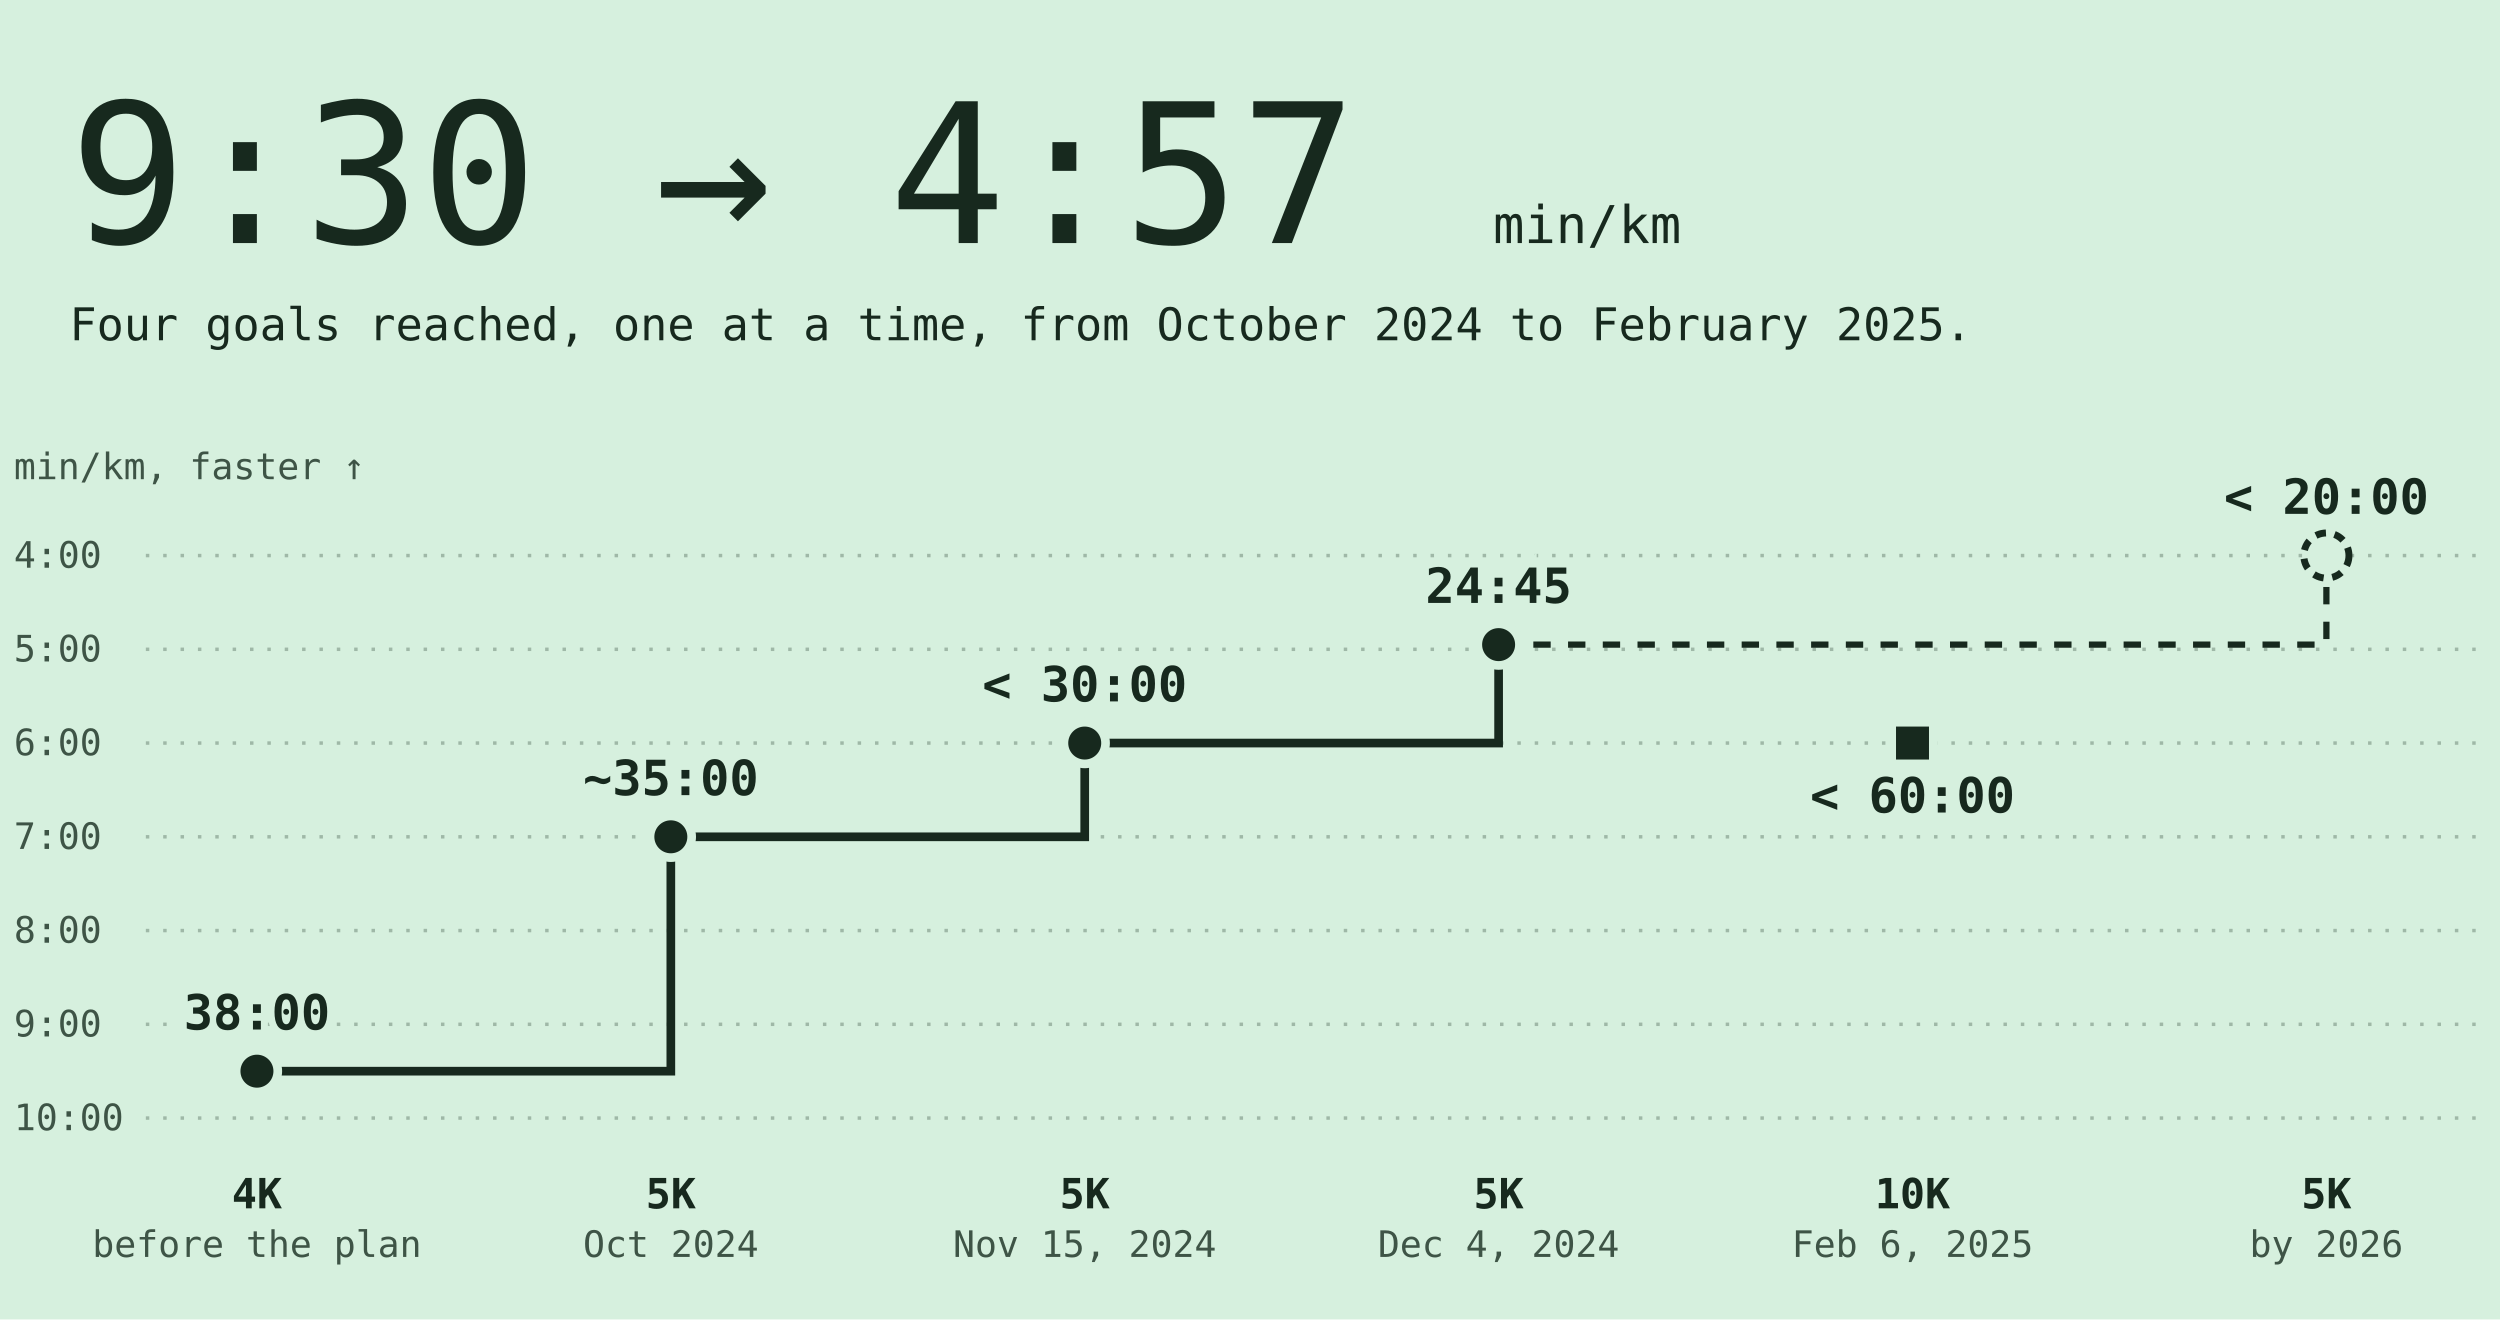
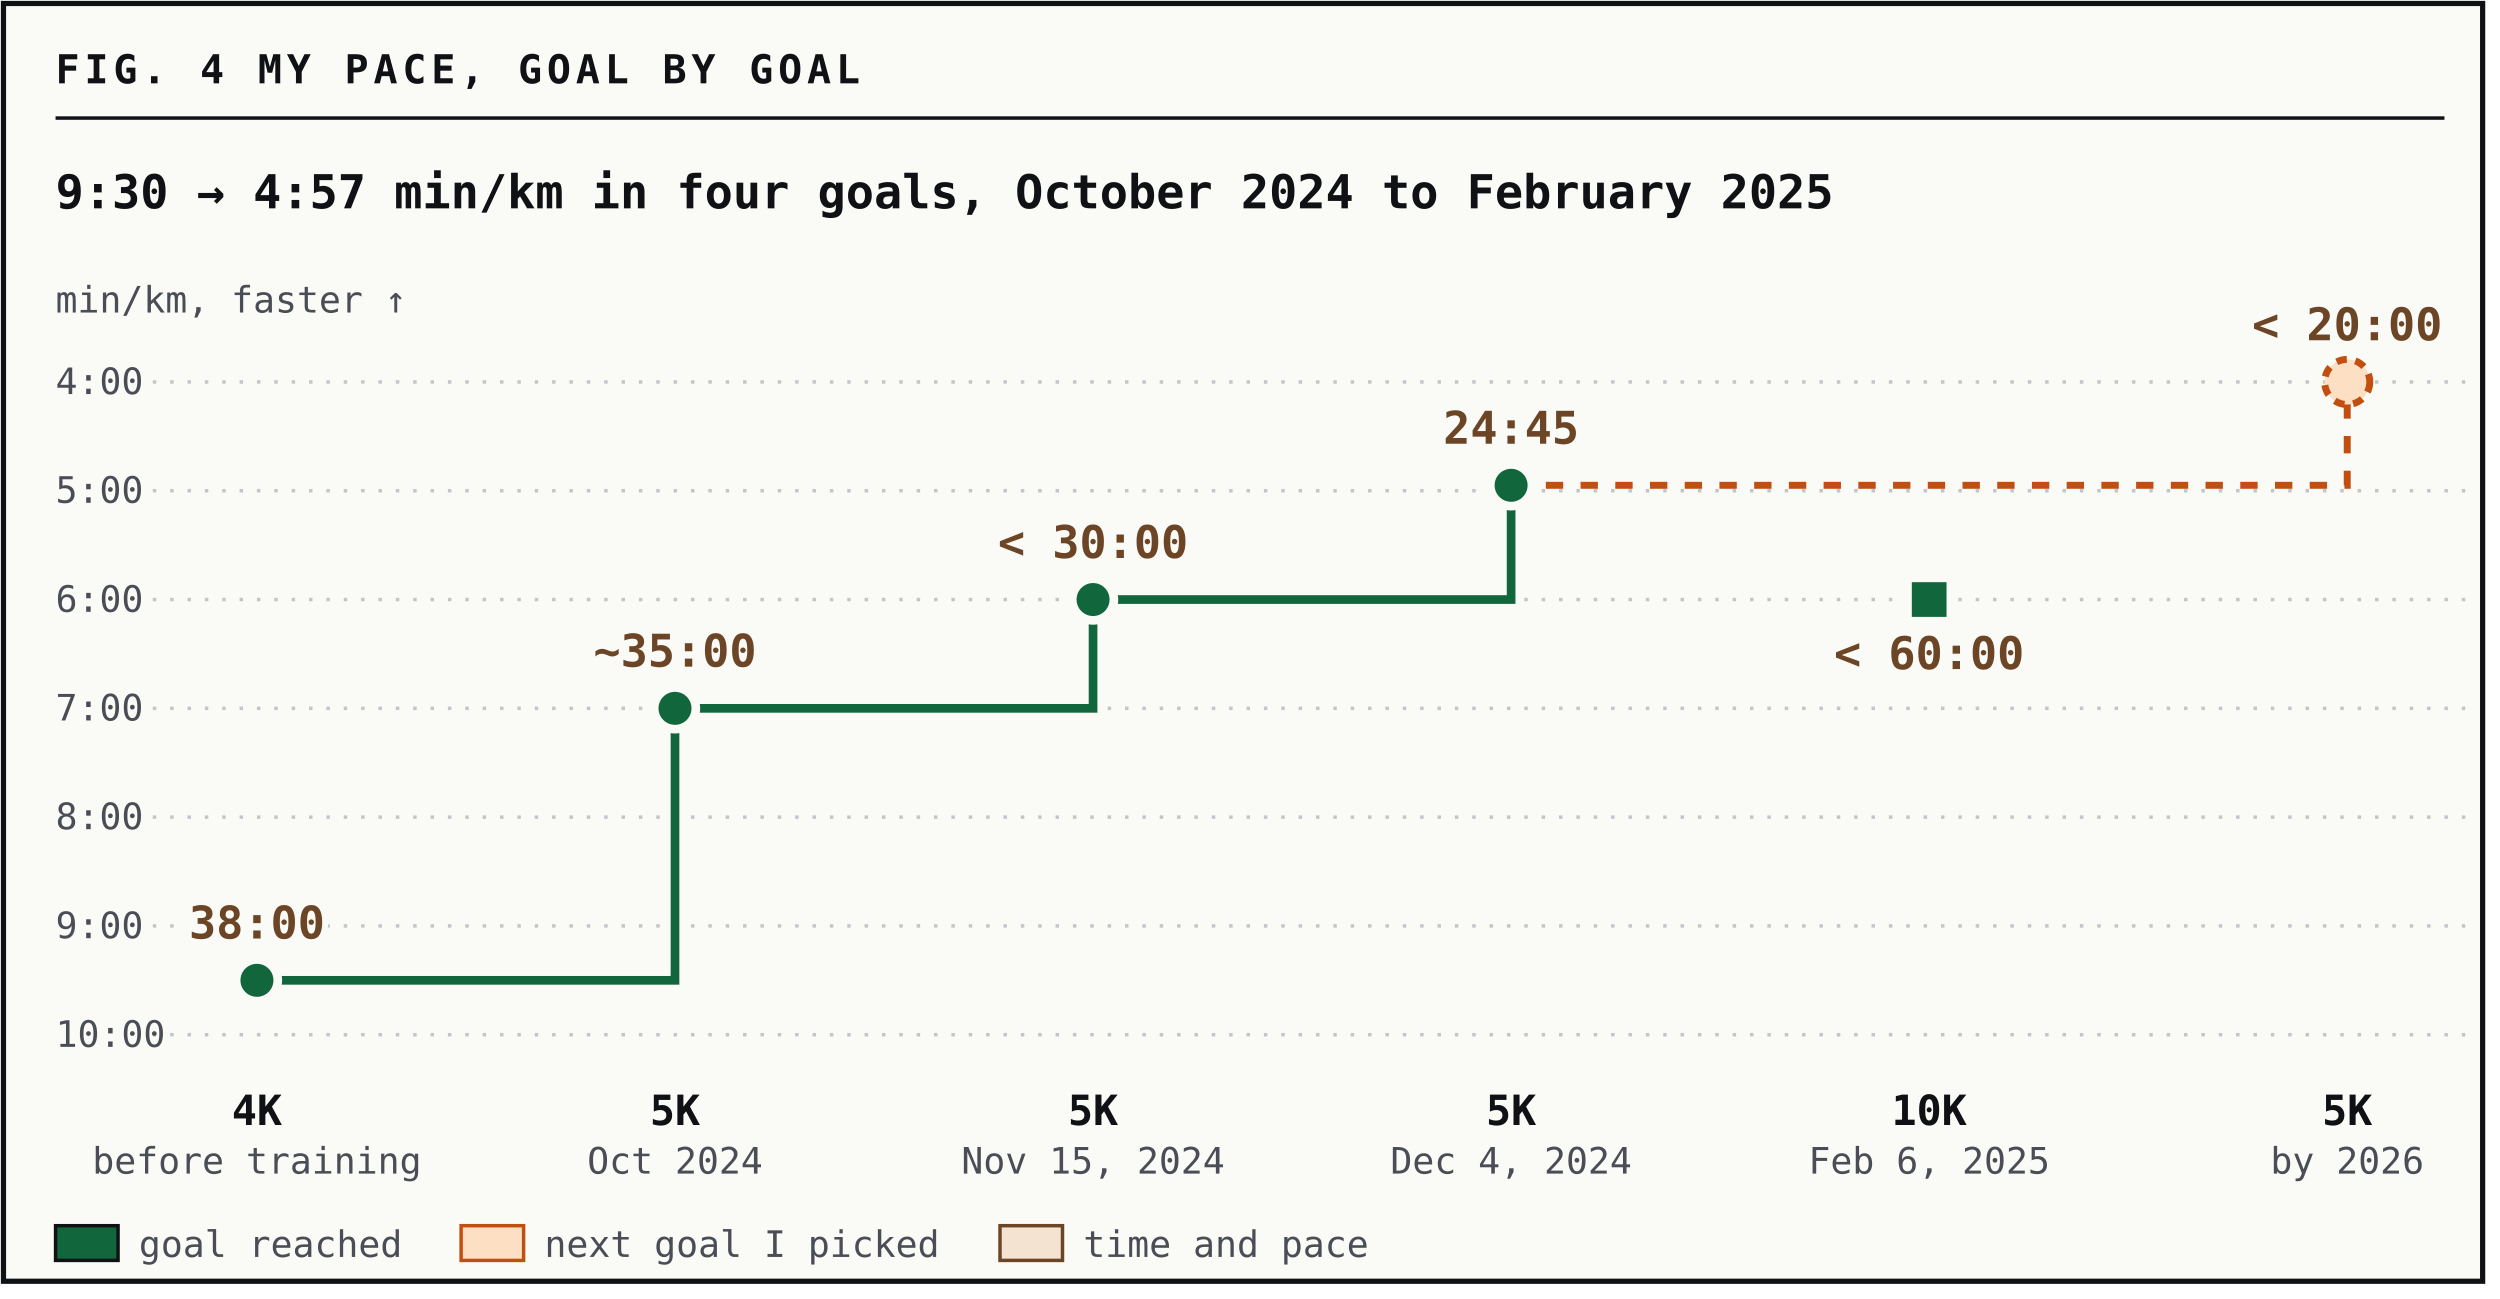
- <svg xmlns="http://www.w3.org/2000/svg" viewBox="0 0 720 380" width="720" height="380" style="font-family:'JetBrains Mono',ui-monospace,Menlo,monospace">
-   <rect width="720" height="380" fill="#d6f0de" />
-   <text x="20.0" y="70.0" font-size="56" font-weight="400" fill="#17291e" text-anchor="start">9:30 → 4:57</text>
-   <text x="430.0" y="70.0" font-size="15" font-weight="400" fill="#17291e" text-anchor="start">min/km</text>
-   <text x="20.0" y="98.0" font-size="13" font-weight="400" fill="#17291e" text-anchor="start">Four goals reached, one at a time, from October 2024 to February 2025.</text>
-   <line x1="42" x2="716" y1="160.0" y2="160.0" stroke="#9fb8a7" stroke-dasharray="1 4" />
-   <text x="4.0" y="163.5" font-size="10.5" font-weight="400" fill="#3e5446" text-anchor="start">4:00</text>
-   <line x1="42" x2="716" y1="187.0" y2="187.0" stroke="#9fb8a7" stroke-dasharray="1 4" />
-   <text x="4.0" y="190.5" font-size="10.5" font-weight="400" fill="#3e5446" text-anchor="start">5:00</text>
-   <line x1="42" x2="716" y1="214.0" y2="214.0" stroke="#9fb8a7" stroke-dasharray="1 4" />
-   <text x="4.0" y="217.5" font-size="10.5" font-weight="400" fill="#3e5446" text-anchor="start">6:00</text>
-   <line x1="42" x2="716" y1="241.0" y2="241.0" stroke="#9fb8a7" stroke-dasharray="1 4" />
-   <text x="4.0" y="244.5" font-size="10.5" font-weight="400" fill="#3e5446" text-anchor="start">7:00</text>
-   <line x1="42" x2="716" y1="268.0" y2="268.0" stroke="#9fb8a7" stroke-dasharray="1 4" />
-   <text x="4.0" y="271.5" font-size="10.5" font-weight="400" fill="#3e5446" text-anchor="start">8:00</text>
-   <line x1="42" x2="716" y1="295.0" y2="295.0" stroke="#9fb8a7" stroke-dasharray="1 4" />
-   <text x="4.0" y="298.5" font-size="10.5" font-weight="400" fill="#3e5446" text-anchor="start">9:00</text>
-   <line x1="42" x2="716" y1="322.0" y2="322.0" stroke="#9fb8a7" stroke-dasharray="1 4" />
-   <text x="4.0" y="325.5" font-size="10.5" font-weight="400" fill="#3e5446" text-anchor="start">10:00</text>
-   <path d="M74.0,308.5 H193.2 V241.0 H312.4 V214.0 H431.6 V185.65" fill="none" stroke="#17291e" stroke-width="2.5" />
-   <path d="M431.6,185.65 H670.0 V160.0" fill="none" stroke="#17291e" stroke-width="1.8" stroke-dasharray="5 5" />
-   <circle cx="74.0" cy="308.5" r="6" fill="#17291e" stroke="#d6f0de" stroke-width="2.5" />
-   <text x="74.0" y="296.5" font-size="14" font-weight="800" fill="#17291e" text-anchor="middle" stroke="#d6f0de" stroke-width="4" paint-order="stroke">38:00</text>
-   <text x="74.0" y="348.0" font-size="12" font-weight="800" fill="#17291e" text-anchor="middle">4K</text>
-   <text x="74.0" y="362.0" font-size="10.5" font-weight="400" fill="#3e5446" text-anchor="middle">before the plan</text>
-   <circle cx="193.2" cy="241.0" r="6" fill="#17291e" stroke="#d6f0de" stroke-width="2.5" />
-   <text x="193.2" y="229.0" font-size="14" font-weight="800" fill="#17291e" text-anchor="middle" stroke="#d6f0de" stroke-width="4" paint-order="stroke">~35:00</text>
-   <text x="193.2" y="348.0" font-size="12" font-weight="800" fill="#17291e" text-anchor="middle">5K</text>
-   <text x="193.2" y="362.0" font-size="10.5" font-weight="400" fill="#3e5446" text-anchor="middle">Oct 2024</text>
-   <circle cx="312.4" cy="214.0" r="6" fill="#17291e" stroke="#d6f0de" stroke-width="2.5" />
-   <text x="312.4" y="202.0" font-size="14" font-weight="800" fill="#17291e" text-anchor="middle" stroke="#d6f0de" stroke-width="4" paint-order="stroke">&lt; 30:00</text>
-   <text x="312.4" y="348.0" font-size="12" font-weight="800" fill="#17291e" text-anchor="middle">5K</text>
-   <text x="312.4" y="362.0" font-size="10.5" font-weight="400" fill="#3e5446" text-anchor="middle">Nov 15, 2024</text>
-   <circle cx="431.6" cy="185.65" r="6" fill="#17291e" stroke="#d6f0de" stroke-width="2.5" />
-   <text x="431.6" y="173.65" font-size="14" font-weight="800" fill="#17291e" text-anchor="middle" stroke="#d6f0de" stroke-width="4" paint-order="stroke">24:45</text>
-   <text x="431.6" y="348.0" font-size="12" font-weight="800" fill="#17291e" text-anchor="middle">5K</text>
-   <text x="431.6" y="362.0" font-size="10.5" font-weight="400" fill="#3e5446" text-anchor="middle">Dec 4, 2024</text>
-   <rect x="544.8" y="208.0" width="12" height="12" fill="#17291e" stroke="#d6f0de" stroke-width="2.5" />
-   <text x="550.8" y="234.0" font-size="14" font-weight="800" fill="#17291e" text-anchor="middle" stroke="#d6f0de" stroke-width="4" paint-order="stroke">&lt; 60:00</text>
-   <text x="550.8" y="348.0" font-size="12" font-weight="800" fill="#17291e" text-anchor="middle">10K</text>
-   <text x="550.8" y="362.0" font-size="10.5" font-weight="400" fill="#3e5446" text-anchor="middle">Feb 6, 2025</text>
-   <circle cx="670.0" cy="160.0" r="6.5" fill="#d6f0de" stroke="#17291e" stroke-width="2" stroke-dasharray="3 2.5" />
-   <text x="670.0" y="148.0" font-size="14" font-weight="800" fill="#17291e" text-anchor="middle" stroke="#d6f0de" stroke-width="4" paint-order="stroke">&lt; 20:00</text>
-   <text x="670.0" y="348.0" font-size="12" font-weight="800" fill="#17291e" text-anchor="middle">5K</text>
-   <text x="670.0" y="362.0" font-size="10.5" font-weight="400" fill="#3e5446" text-anchor="middle">by 2026</text>
-   <text x="4.0" y="138.0" font-size="10.5" font-weight="400" fill="#3e5446" text-anchor="start">min/km, faster ↑</text>
+ <svg xmlns="http://www.w3.org/2000/svg" viewBox="0 0 720 374" width="720" height="374" style="font-family:'JetBrains Mono',ui-monospace,Menlo,monospace">
+   <rect x="1" y="1" width="714" height="368" fill="#fafaf6" stroke="#0f1115" stroke-width="1.5" />
+   <text x="16" y="24" font-size="11.5" font-weight="800" letter-spacing="1.4" fill="#0f1115">FIG. 4   MY PACE, GOAL BY GOAL</text>
+   <line x1="16" x2="704" y1="34" y2="34" stroke="#0f1115" />
+   <text x="16.0" y="60.0" font-size="13.5" font-weight="800" fill="#0f1115" text-anchor="start">9:30 → 4:57 min/km in four goals, October 2024 to February 2025</text>
+   <line x1="44" x2="710" y1="110.0" y2="110.0" stroke="#c3c5cb" stroke-dasharray="1 4" />
+   <text x="16.0" y="113.5" font-size="10.5" font-weight="400" fill="#4a4d55" text-anchor="start">4:00</text>
+   <line x1="44" x2="710" y1="141.333" y2="141.333" stroke="#c3c5cb" stroke-dasharray="1 4" />
+   <text x="16.0" y="144.8" font-size="10.5" font-weight="400" fill="#4a4d55" text-anchor="start">5:00</text>
+   <line x1="44" x2="710" y1="172.667" y2="172.667" stroke="#c3c5cb" stroke-dasharray="1 4" />
+   <text x="16.0" y="176.2" font-size="10.5" font-weight="400" fill="#4a4d55" text-anchor="start">6:00</text>
+   <line x1="44" x2="710" y1="204.0" y2="204.0" stroke="#c3c5cb" stroke-dasharray="1 4" />
+   <text x="16.0" y="207.5" font-size="10.5" font-weight="400" fill="#4a4d55" text-anchor="start">7:00</text>
+   <line x1="44" x2="710" y1="235.333" y2="235.333" stroke="#c3c5cb" stroke-dasharray="1 4" />
+   <text x="16.0" y="238.8" font-size="10.5" font-weight="400" fill="#4a4d55" text-anchor="start">8:00</text>
+   <line x1="44" x2="710" y1="266.667" y2="266.667" stroke="#c3c5cb" stroke-dasharray="1 4" />
+   <text x="16.0" y="270.2" font-size="10.5" font-weight="400" fill="#4a4d55" text-anchor="start">9:00</text>
+   <line x1="44" x2="710" y1="298.0" y2="298.0" stroke="#c3c5cb" stroke-dasharray="1 4" />
+   <text x="16.0" y="301.5" font-size="10.5" font-weight="400" fill="#4a4d55" text-anchor="start">10:00</text>
+   <text x="16.0" y="90.0" font-size="10.5" font-weight="400" fill="#4a4d55" text-anchor="start">min/km, faster ↑</text>
+   <path d="M74.0,282.333 H194.4 V204.0 H314.8 V172.667 H435.2 V139.767" fill="none" stroke="#11663b" stroke-width="2.5" />
+   <path d="M435.2,139.767 H676.0 V110.0" fill="none" stroke="#c24e10" stroke-width="2" stroke-dasharray="5 5" />
+   <circle cx="74.0" cy="282.333" r="6" fill="#11663b" stroke="#fafaf6" stroke-width="2.5" />
+   <text x="74.0" y="270.3" font-size="13" font-weight="800" fill="#6b4526" text-anchor="middle" stroke="#fafaf6" stroke-width="3.5" paint-order="stroke">38:00</text>
+   <text x="74.0" y="324.0" font-size="12" font-weight="800" fill="#0f1115" text-anchor="middle">4K</text>
+   <text x="74.0" y="338.0" font-size="10.5" font-weight="400" fill="#4a4d55" text-anchor="middle">before training</text>
+   <circle cx="194.4" cy="204.0" r="6" fill="#11663b" stroke="#fafaf6" stroke-width="2.5" />
+   <text x="194.4" y="192.0" font-size="13" font-weight="800" fill="#6b4526" text-anchor="middle" stroke="#fafaf6" stroke-width="3.5" paint-order="stroke">~35:00</text>
+   <text x="194.4" y="324.0" font-size="12" font-weight="800" fill="#0f1115" text-anchor="middle">5K</text>
+   <text x="194.4" y="338.0" font-size="10.5" font-weight="400" fill="#4a4d55" text-anchor="middle">Oct 2024</text>
+   <circle cx="314.8" cy="172.667" r="6" fill="#11663b" stroke="#fafaf6" stroke-width="2.5" />
+   <text x="314.8" y="160.7" font-size="13" font-weight="800" fill="#6b4526" text-anchor="middle" stroke="#fafaf6" stroke-width="3.5" paint-order="stroke">&lt; 30:00</text>
+   <text x="314.8" y="324.0" font-size="12" font-weight="800" fill="#0f1115" text-anchor="middle">5K</text>
+   <text x="314.8" y="338.0" font-size="10.5" font-weight="400" fill="#4a4d55" text-anchor="middle">Nov 15, 2024</text>
+   <circle cx="435.2" cy="139.767" r="6" fill="#11663b" stroke="#fafaf6" stroke-width="2.5" />
+   <text x="435.2" y="127.8" font-size="13" font-weight="800" fill="#6b4526" text-anchor="middle" stroke="#fafaf6" stroke-width="3.5" paint-order="stroke">24:45</text>
+   <text x="435.2" y="324.0" font-size="12" font-weight="800" fill="#0f1115" text-anchor="middle">5K</text>
+   <text x="435.2" y="338.0" font-size="10.5" font-weight="400" fill="#4a4d55" text-anchor="middle">Dec 4, 2024</text>
+   <rect x="549.6" y="166.667" width="12" height="12" fill="#11663b" stroke="#fafaf6" stroke-width="2" />
+   <text x="555.6" y="192.7" font-size="13" font-weight="800" fill="#6b4526" text-anchor="middle" stroke="#fafaf6" stroke-width="3.5" paint-order="stroke">&lt; 60:00</text>
+   <text x="555.6" y="324.0" font-size="12" font-weight="800" fill="#0f1115" text-anchor="middle">10K</text>
+   <text x="555.6" y="338.0" font-size="10.5" font-weight="400" fill="#4a4d55" text-anchor="middle">Feb 6, 2025</text>
+   <circle cx="676.0" cy="110.0" r="6.5" fill="#fde0c4" stroke="#c24e10" stroke-width="2" stroke-dasharray="3 2.5" />
+   <text x="676.0" y="98.0" font-size="13" font-weight="800" fill="#6b4526" text-anchor="middle" stroke="#fafaf6" stroke-width="3.5" paint-order="stroke">&lt; 20:00</text>
+   <text x="676.0" y="324.0" font-size="12" font-weight="800" fill="#0f1115" text-anchor="middle">5K</text>
+   <text x="676.0" y="338.0" font-size="10.5" font-weight="400" fill="#4a4d55" text-anchor="middle">by 2026</text>
+   <rect x="16" y="353" width="18" height="10" fill="#11663b" stroke="#0f1115" />
+   <text x="40.0" y="362.0" font-size="10.5" font-weight="400" fill="#4a4d55" text-anchor="start">goal reached</text>
+   <rect x="132.8" y="353" width="18" height="10" fill="#fde0c4" stroke="#c24e10" />
+   <text x="156.8" y="362.0" font-size="10.5" font-weight="400" fill="#4a4d55" text-anchor="start">next goal I picked</text>
+   <rect x="288.0" y="353" width="18" height="10" fill="#f4e3d0" stroke="#6b4526" />
+   <text x="312.0" y="362.0" font-size="10.5" font-weight="400" fill="#4a4d55" text-anchor="start">time and pace</text>
</svg>
